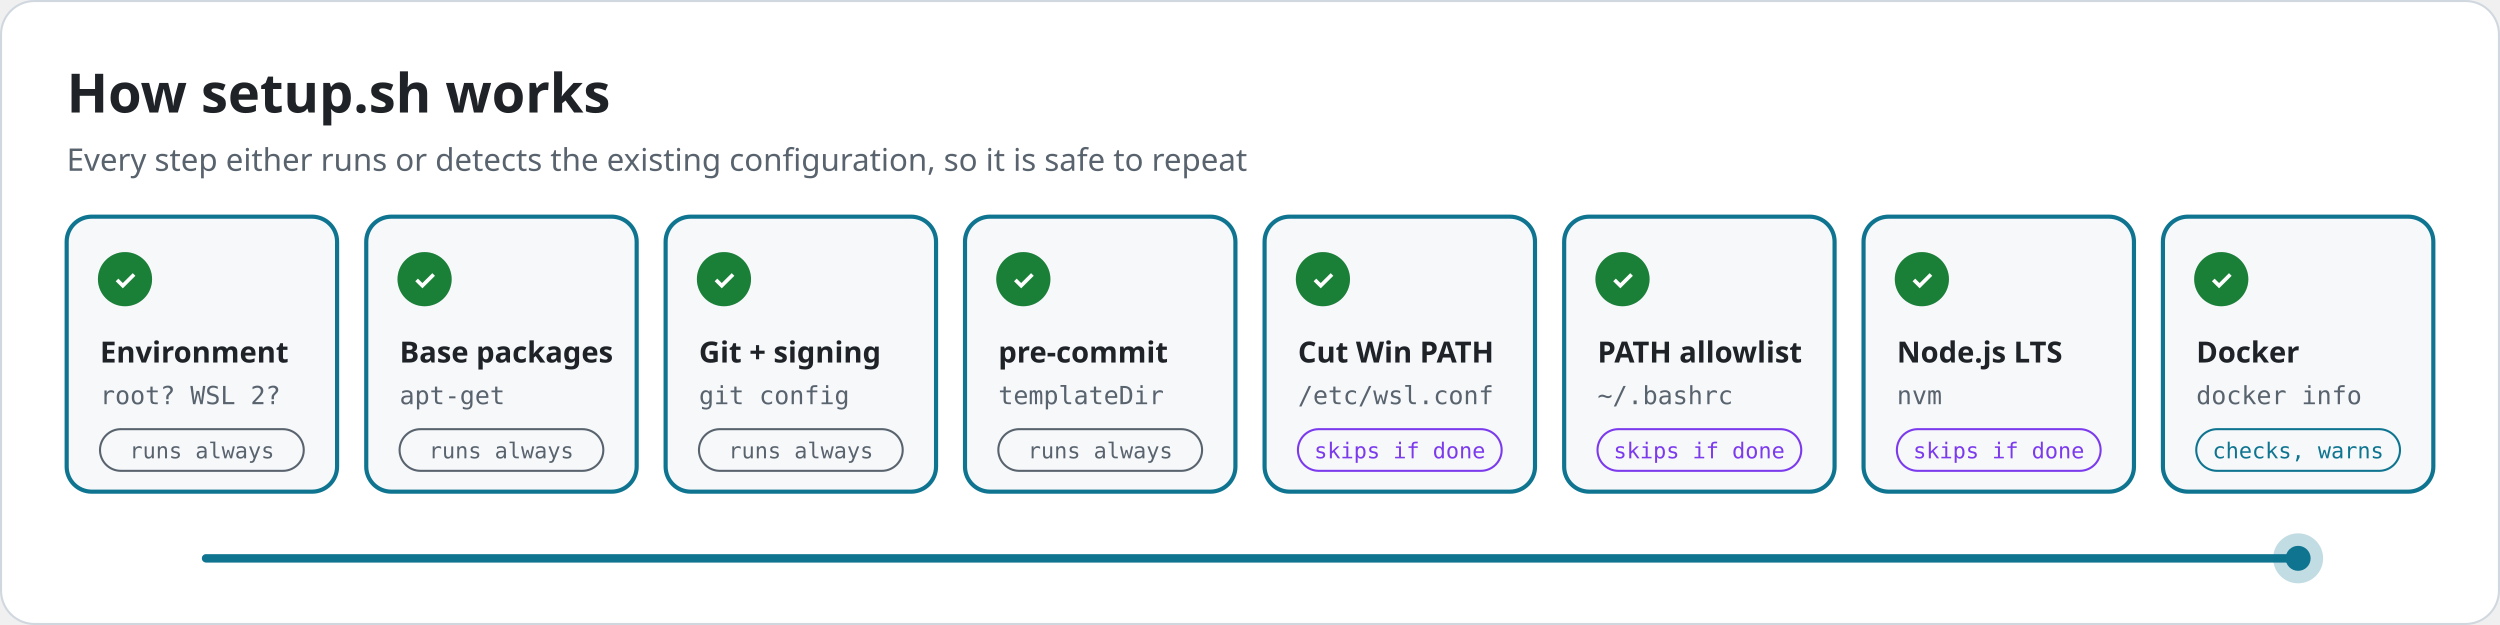
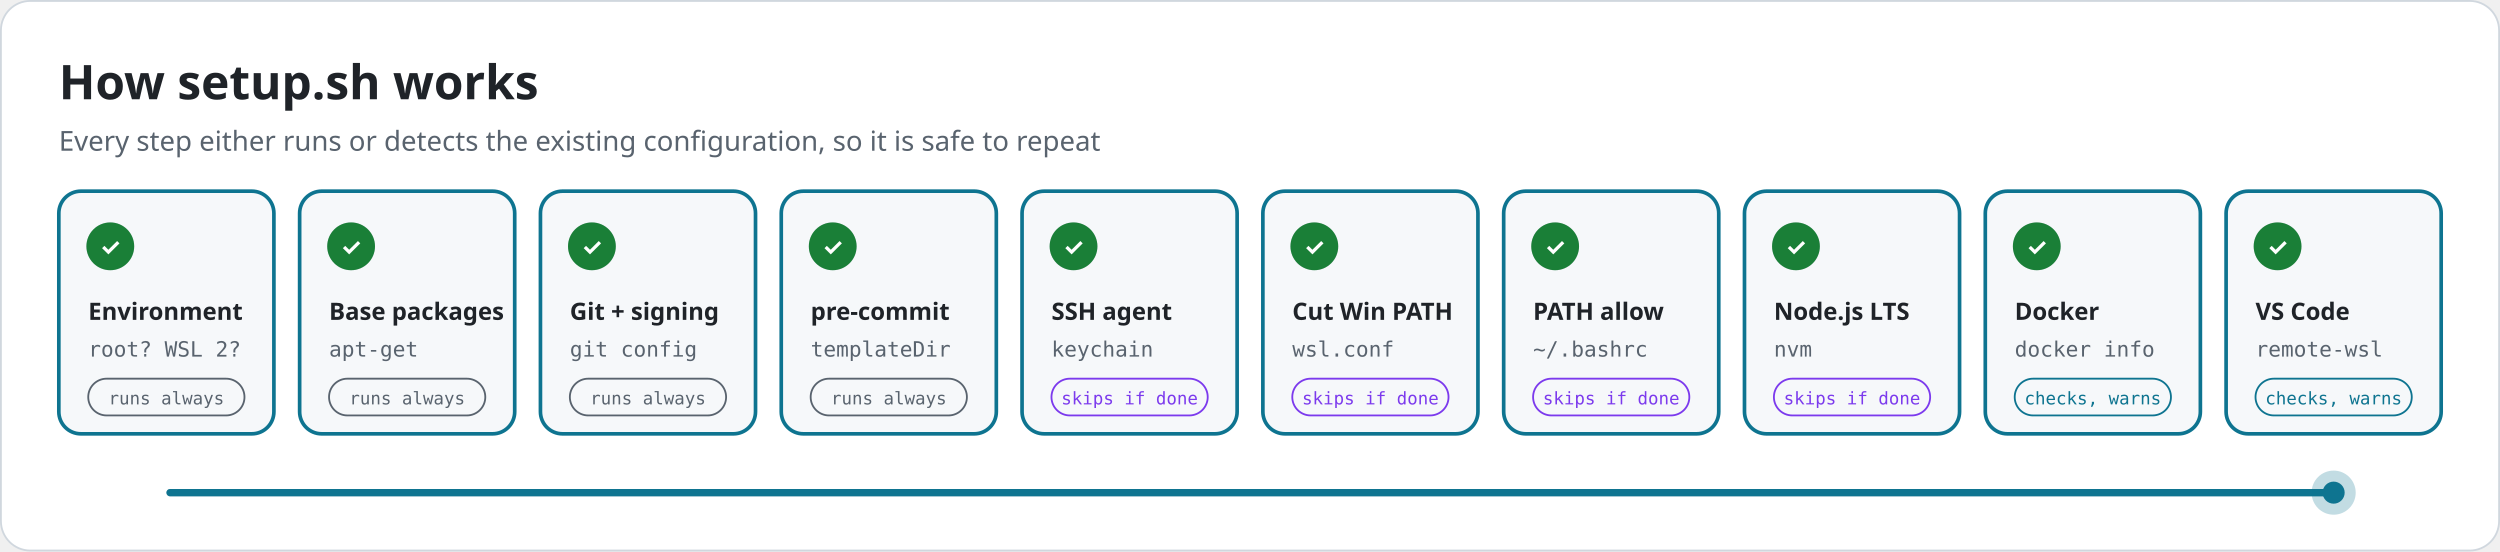
- <svg xmlns="http://www.w3.org/2000/svg" width="1200" height="300" viewBox="0 0 1200 300" role="img" aria-labelledby="title desc">
-   <style>text { font-family: -apple-system, BlinkMacSystemFont, 'Segoe UI', 'Noto Sans', Helvetica, Arial, sans-serif; } .title { font-size: 26px; font-weight: 800; fill: #1f2328; } .sub { font-size: 15px; fill: #59636e; } .mono { font-family: ui-monospace, SFMono-Regular, 'Cascadia Code', Consolas, 'DejaVu Sans Mono', 'Liberation Mono', monospace; }  .step { font-size: 14px; font-weight: 700; fill: #1f2328; } .detail { font-family: ui-monospace, SFMono-Regular, 'Cascadia Code', Consolas, 'DejaVu Sans Mono', 'Liberation Mono', monospace; font-size: 12px; fill: #59636e; } .num { font-size: 13px; font-weight: 700; fill: #1f2328; } .pill { font-family: ui-monospace, SFMono-Regular, 'Cascadia Code', Consolas, 'DejaVu Sans Mono', 'Liberation Mono', monospace; font-size: 10.5px; } .track { transform-box: fill-box; transform-origin: left center; transform: scaleX(1); animation: track 7.5s linear infinite; } @keyframes track { 0% { transform: scaleX(0); opacity: 1; } 75% { transform: scaleX(1); } 94% { opacity: 1; } 100% { transform: scaleX(1); opacity: 0; } } .dot { transform: translateX(1006.2px); animation: dot 7.5s linear infinite; } @keyframes dot { 0% { transform: translateX(0); opacity: 1; } 75% { transform: translateX(1006.2px); } 94% { opacity: 1; } 100% { transform: translateX(1006.2px); opacity: 0; } } .k0 { animation: k0 7.5s linear infinite; } @keyframes k0 { 0%, 0.00% { opacity: 0; } 2.00%, 94% { opacity: 1; } 100% { opacity: 0; } } .k1 { animation: k1 7.5s linear infinite; } @keyframes k1 { 0%, 10.71% { opacity: 0; } 12.71%, 94% { opacity: 1; } 100% { opacity: 0; } } .k2 { animation: k2 7.5s linear infinite; } @keyframes k2 { 0%, 21.43% { opacity: 0; } 23.43%, 94% { opacity: 1; } 100% { opacity: 0; } } .k3 { animation: k3 7.5s linear infinite; } @keyframes k3 { 0%, 32.14% { opacity: 0; } 34.14%, 94% { opacity: 1; } 100% { opacity: 0; } } .k4 { animation: k4 7.5s linear infinite; } @keyframes k4 { 0%, 42.86% { opacity: 0; } 44.86%, 94% { opacity: 1; } 100% { opacity: 0; } } .k5 { animation: k5 7.5s linear infinite; } @keyframes k5 { 0%, 53.57% { opacity: 0; } 55.57%, 94% { opacity: 1; } 100% { opacity: 0; } } .k6 { animation: k6 7.5s linear infinite; } @keyframes k6 { 0%, 64.29% { opacity: 0; } 66.29%, 94% { opacity: 1; } 100% { opacity: 0; } } .k7 { animation: k7 7.5s linear infinite; } @keyframes k7 { 0%, 75.00% { opacity: 0; } 77.00%, 94% { opacity: 1; } 100% { opacity: 0; } } @media (prefers-reduced-motion: reduce) { * { animation: none !important; } }</style>
-   <rect x="0.5" y="0.5" width="1199" height="299" rx="16" fill="#ffffff" stroke="#d0d7de" />
+ <svg xmlns="http://www.w3.org/2000/svg" width="1360" height="300" viewBox="0 0 1360 300" role="img" aria-labelledby="title desc">
+   <style>text { font-family: -apple-system, BlinkMacSystemFont, 'Segoe UI', 'Noto Sans', Helvetica, Arial, sans-serif; } .title { font-size: 26px; font-weight: 800; fill: #1f2328; } .sub { font-size: 15px; fill: #59636e; } .mono { font-family: ui-monospace, SFMono-Regular, 'Cascadia Code', Consolas, 'DejaVu Sans Mono', 'Liberation Mono', monospace; }  .step { font-size: 13px; font-weight: 700; fill: #1f2328; } .detail { font-family: ui-monospace, SFMono-Regular, 'Cascadia Code', Consolas, 'DejaVu Sans Mono', 'Liberation Mono', monospace; font-size: 11.5px; fill: #59636e; } .num { font-size: 13px; font-weight: 700; fill: #1f2328; } .pill { font-family: ui-monospace, SFMono-Regular, 'Cascadia Code', Consolas, 'DejaVu Sans Mono', 'Liberation Mono', monospace; font-size: 9.5px; } .track { transform-box: fill-box; transform-origin: left center; transform: scaleX(1); animation: track 7.5s linear infinite; } @keyframes track { 0% { transform: scaleX(0); opacity: 1; } 75% { transform: scaleX(1); } 94% { opacity: 1; } 100% { transform: scaleX(1); opacity: 0; } } .dot { transform: translateX(1179.0px); animation: dot 7.5s linear infinite; } @keyframes dot { 0% { transform: translateX(0); opacity: 1; } 75% { transform: translateX(1179.0px); } 94% { opacity: 1; } 100% { transform: translateX(1179.0px); opacity: 0; } } .k0 { animation: k0 7.5s linear infinite; } @keyframes k0 { 0%, 0.00% { opacity: 0; } 2.00%, 94% { opacity: 1; } 100% { opacity: 0; } } .k1 { animation: k1 7.5s linear infinite; } @keyframes k1 { 0%, 8.33% { opacity: 0; } 10.33%, 94% { opacity: 1; } 100% { opacity: 0; } } .k2 { animation: k2 7.5s linear infinite; } @keyframes k2 { 0%, 16.67% { opacity: 0; } 18.67%, 94% { opacity: 1; } 100% { opacity: 0; } } .k3 { animation: k3 7.5s linear infinite; } @keyframes k3 { 0%, 25.00% { opacity: 0; } 27.00%, 94% { opacity: 1; } 100% { opacity: 0; } } .k4 { animation: k4 7.5s linear infinite; } @keyframes k4 { 0%, 33.33% { opacity: 0; } 35.33%, 94% { opacity: 1; } 100% { opacity: 0; } } .k5 { animation: k5 7.5s linear infinite; } @keyframes k5 { 0%, 41.67% { opacity: 0; } 43.67%, 94% { opacity: 1; } 100% { opacity: 0; } } .k6 { animation: k6 7.5s linear infinite; } @keyframes k6 { 0%, 50.00% { opacity: 0; } 52.00%, 94% { opacity: 1; } 100% { opacity: 0; } } .k7 { animation: k7 7.5s linear infinite; } @keyframes k7 { 0%, 58.33% { opacity: 0; } 60.33%, 94% { opacity: 1; } 100% { opacity: 0; } } .k8 { animation: k8 7.5s linear infinite; } @keyframes k8 { 0%, 66.67% { opacity: 0; } 68.67%, 94% { opacity: 1; } 100% { opacity: 0; } } .k9 { animation: k9 7.5s linear infinite; } @keyframes k9 { 0%, 75.00% { opacity: 0; } 77.00%, 94% { opacity: 1; } 100% { opacity: 0; } } @media (prefers-reduced-motion: reduce) { * { animation: none !important; } }</style>
+   <rect x="0.5" y="0.5" width="1359" height="299" rx="16" fill="#ffffff" stroke="#d0d7de" />
  <text x="32" y="54" class="title">How setup.sh works</text>
  <text x="32" y="82" class="sub">Every step either runs or detects the existing configuration, so it is safe to repeat</text>
-   <rect x="32.0" y="104" width="129.8" height="132" rx="12" fill="#f6f8fa" stroke="#d0d7de" />
-   <rect class="k0" x="32.0" y="104" width="129.8" height="132" rx="12" fill="none" stroke="#0e7490" stroke-width="2" />
+   <rect x="32.0" y="104" width="117.0" height="132" rx="12" fill="#f6f8fa" stroke="#d0d7de" />
+   <rect class="k0" x="32.0" y="104" width="117.0" height="132" rx="12" fill="none" stroke="#0e7490" stroke-width="2" />
  <circle cx="60.0" cy="134" r="13" fill="#d0d7de" />
  <text x="60.0" y="139" text-anchor="middle" class="num">1</text>
  <g class="k0">
    <circle cx="60.0" cy="134" r="13" fill="#1a7f37" />
    <text x="60.0" y="139" text-anchor="middle" class="num" fill="#ffffff" style="fill:#ffffff">✓</text>
  </g>
  <text x="48.0" y="174" class="step">Environment</text>
  <text x="48.0" y="194" class="detail">root? WSL 2?</text>
-   <rect x="48.0" y="206" width="97.8" height="20" rx="10" fill="none" stroke="#59636e" />
-   <text x="96.9" y="220" text-anchor="middle" class="pill" fill="#59636e">runs always</text>
-   <rect x="175.8" y="104" width="129.8" height="132" rx="12" fill="#f6f8fa" stroke="#d0d7de" />
-   <rect class="k1" x="175.8" y="104" width="129.8" height="132" rx="12" fill="none" stroke="#0e7490" stroke-width="2" />
-   <circle cx="203.8" cy="134" r="13" fill="#d0d7de" />
-   <text x="203.8" y="139" text-anchor="middle" class="num">2</text>
+   <rect x="48.0" y="206" width="85.0" height="20" rx="10" fill="none" stroke="#59636e" />
+   <text x="90.5" y="220" text-anchor="middle" class="pill" fill="#59636e">runs always</text>
+   <rect x="163.0" y="104" width="117.0" height="132" rx="12" fill="#f6f8fa" stroke="#d0d7de" />
+   <rect class="k1" x="163.0" y="104" width="117.0" height="132" rx="12" fill="none" stroke="#0e7490" stroke-width="2" />
+   <circle cx="191.0" cy="134" r="13" fill="#d0d7de" />
+   <text x="191.0" y="139" text-anchor="middle" class="num">2</text>
  <g class="k1">
-     <circle cx="203.8" cy="134" r="13" fill="#1a7f37" />
-     <text x="203.8" y="139" text-anchor="middle" class="num" fill="#ffffff" style="fill:#ffffff">✓</text>
+     <circle cx="191.0" cy="134" r="13" fill="#1a7f37" />
+     <text x="191.0" y="139" text-anchor="middle" class="num" fill="#ffffff" style="fill:#ffffff">✓</text>
  </g>
-   <text x="191.8" y="174" class="step">Base packages</text>
-   <text x="191.8" y="194" class="detail">apt-get</text>
-   <rect x="191.8" y="206" width="97.8" height="20" rx="10" fill="none" stroke="#59636e" />
-   <text x="240.6" y="220" text-anchor="middle" class="pill" fill="#59636e">runs always</text>
-   <rect x="319.5" y="104" width="129.8" height="132" rx="12" fill="#f6f8fa" stroke="#d0d7de" />
-   <rect class="k2" x="319.5" y="104" width="129.8" height="132" rx="12" fill="none" stroke="#0e7490" stroke-width="2" />
-   <circle cx="347.5" cy="134" r="13" fill="#d0d7de" />
-   <text x="347.5" y="139" text-anchor="middle" class="num">3</text>
+   <text x="179.0" y="174" class="step">Base packages</text>
+   <text x="179.0" y="194" class="detail">apt-get</text>
+   <rect x="179.0" y="206" width="85.0" height="20" rx="10" fill="none" stroke="#59636e" />
+   <text x="221.5" y="220" text-anchor="middle" class="pill" fill="#59636e">runs always</text>
+   <rect x="294.0" y="104" width="117.0" height="132" rx="12" fill="#f6f8fa" stroke="#d0d7de" />
+   <rect class="k2" x="294.0" y="104" width="117.0" height="132" rx="12" fill="none" stroke="#0e7490" stroke-width="2" />
+   <circle cx="322.0" cy="134" r="13" fill="#d0d7de" />
+   <text x="322.0" y="139" text-anchor="middle" class="num">3</text>
  <g class="k2">
-     <circle cx="347.5" cy="134" r="13" fill="#1a7f37" />
-     <text x="347.5" y="139" text-anchor="middle" class="num" fill="#ffffff" style="fill:#ffffff">✓</text>
+     <circle cx="322.0" cy="134" r="13" fill="#1a7f37" />
+     <text x="322.0" y="139" text-anchor="middle" class="num" fill="#ffffff" style="fill:#ffffff">✓</text>
  </g>
-   <text x="335.5" y="174" class="step">Git + signing</text>
-   <text x="335.5" y="194" class="detail">git config</text>
-   <rect x="335.5" y="206" width="97.8" height="20" rx="10" fill="none" stroke="#59636e" />
-   <text x="384.4" y="220" text-anchor="middle" class="pill" fill="#59636e">runs always</text>
-   <rect x="463.2" y="104" width="129.8" height="132" rx="12" fill="#f6f8fa" stroke="#d0d7de" />
-   <rect class="k3" x="463.2" y="104" width="129.8" height="132" rx="12" fill="none" stroke="#0e7490" stroke-width="2" />
-   <circle cx="491.2" cy="134" r="13" fill="#d0d7de" />
-   <text x="491.2" y="139" text-anchor="middle" class="num">4</text>
+   <text x="310.0" y="174" class="step">Git + signing</text>
+   <text x="310.0" y="194" class="detail">git config</text>
+   <rect x="310.0" y="206" width="85.0" height="20" rx="10" fill="none" stroke="#59636e" />
+   <text x="352.5" y="220" text-anchor="middle" class="pill" fill="#59636e">runs always</text>
+   <rect x="425.0" y="104" width="117.0" height="132" rx="12" fill="#f6f8fa" stroke="#d0d7de" />
+   <rect class="k3" x="425.0" y="104" width="117.0" height="132" rx="12" fill="none" stroke="#0e7490" stroke-width="2" />
+   <circle cx="453.0" cy="134" r="13" fill="#d0d7de" />
+   <text x="453.0" y="139" text-anchor="middle" class="num">4</text>
  <g class="k3">
-     <circle cx="491.2" cy="134" r="13" fill="#1a7f37" />
-     <text x="491.2" y="139" text-anchor="middle" class="num" fill="#ffffff" style="fill:#ffffff">✓</text>
+     <circle cx="453.0" cy="134" r="13" fill="#1a7f37" />
+     <text x="453.0" y="139" text-anchor="middle" class="num" fill="#ffffff" style="fill:#ffffff">✓</text>
  </g>
-   <text x="479.2" y="174" class="step">pre-commit</text>
-   <text x="479.2" y="194" class="detail">templateDir</text>
-   <rect x="479.2" y="206" width="97.8" height="20" rx="10" fill="none" stroke="#59636e" />
-   <text x="528.1" y="220" text-anchor="middle" class="pill" fill="#59636e">runs always</text>
-   <rect x="607.0" y="104" width="129.8" height="132" rx="12" fill="#f6f8fa" stroke="#d0d7de" />
-   <rect class="k4" x="607.0" y="104" width="129.8" height="132" rx="12" fill="none" stroke="#0e7490" stroke-width="2" />
-   <circle cx="635.0" cy="134" r="13" fill="#d0d7de" />
-   <text x="635.0" y="139" text-anchor="middle" class="num">5</text>
+   <text x="441.0" y="174" class="step">pre-commit</text>
+   <text x="441.0" y="194" class="detail">templateDir</text>
+   <rect x="441.0" y="206" width="85.0" height="20" rx="10" fill="none" stroke="#59636e" />
+   <text x="483.5" y="220" text-anchor="middle" class="pill" fill="#59636e">runs always</text>
+   <rect x="556.0" y="104" width="117.0" height="132" rx="12" fill="#f6f8fa" stroke="#d0d7de" />
+   <rect class="k4" x="556.0" y="104" width="117.0" height="132" rx="12" fill="none" stroke="#0e7490" stroke-width="2" />
+   <circle cx="584.0" cy="134" r="13" fill="#d0d7de" />
+   <text x="584.0" y="139" text-anchor="middle" class="num">5</text>
  <g class="k4">
-     <circle cx="635.0" cy="134" r="13" fill="#1a7f37" />
-     <text x="635.0" y="139" text-anchor="middle" class="num" fill="#ffffff" style="fill:#ffffff">✓</text>
+     <circle cx="584.0" cy="134" r="13" fill="#1a7f37" />
+     <text x="584.0" y="139" text-anchor="middle" class="num" fill="#ffffff" style="fill:#ffffff">✓</text>
  </g>
-   <text x="623.0" y="174" class="step">Cut Win PATH</text>
-   <text x="623.0" y="194" class="detail">/etc/wsl.conf</text>
-   <rect x="623.0" y="206" width="97.8" height="20" rx="10" fill="none" stroke="#7c3aed" />
-   <text x="671.9" y="220" text-anchor="middle" class="pill" fill="#7c3aed">skips if done</text>
-   <rect x="750.8" y="104" width="129.8" height="132" rx="12" fill="#f6f8fa" stroke="#d0d7de" />
-   <rect class="k5" x="750.8" y="104" width="129.8" height="132" rx="12" fill="none" stroke="#0e7490" stroke-width="2" />
-   <circle cx="778.8" cy="134" r="13" fill="#d0d7de" />
-   <text x="778.8" y="139" text-anchor="middle" class="num">6</text>
+   <text x="572.0" y="174" class="step">SSH agent</text>
+   <text x="572.0" y="194" class="detail">keychain</text>
+   <rect x="572.0" y="206" width="85.0" height="20" rx="10" fill="none" stroke="#7c3aed" />
+   <text x="614.5" y="220" text-anchor="middle" class="pill" fill="#7c3aed">skips if done</text>
+   <rect x="687.0" y="104" width="117.0" height="132" rx="12" fill="#f6f8fa" stroke="#d0d7de" />
+   <rect class="k5" x="687.0" y="104" width="117.0" height="132" rx="12" fill="none" stroke="#0e7490" stroke-width="2" />
+   <circle cx="715.0" cy="134" r="13" fill="#d0d7de" />
+   <text x="715.0" y="139" text-anchor="middle" class="num">6</text>
  <g class="k5">
-     <circle cx="778.8" cy="134" r="13" fill="#1a7f37" />
-     <text x="778.8" y="139" text-anchor="middle" class="num" fill="#ffffff" style="fill:#ffffff">✓</text>
+     <circle cx="715.0" cy="134" r="13" fill="#1a7f37" />
+     <text x="715.0" y="139" text-anchor="middle" class="num" fill="#ffffff" style="fill:#ffffff">✓</text>
  </g>
-   <text x="766.8" y="174" class="step">PATH allowlist</text>
-   <text x="766.8" y="194" class="detail">~/.bashrc</text>
-   <rect x="766.8" y="206" width="97.8" height="20" rx="10" fill="none" stroke="#7c3aed" />
-   <text x="815.6" y="220" text-anchor="middle" class="pill" fill="#7c3aed">skips if done</text>
-   <rect x="894.5" y="104" width="129.8" height="132" rx="12" fill="#f6f8fa" stroke="#d0d7de" />
-   <rect class="k6" x="894.5" y="104" width="129.8" height="132" rx="12" fill="none" stroke="#0e7490" stroke-width="2" />
-   <circle cx="922.5" cy="134" r="13" fill="#d0d7de" />
-   <text x="922.5" y="139" text-anchor="middle" class="num">7</text>
+   <text x="703.0" y="174" class="step">Cut Win PATH</text>
+   <text x="703.0" y="194" class="detail">wsl.conf</text>
+   <rect x="703.0" y="206" width="85.0" height="20" rx="10" fill="none" stroke="#7c3aed" />
+   <text x="745.5" y="220" text-anchor="middle" class="pill" fill="#7c3aed">skips if done</text>
+   <rect x="818.0" y="104" width="117.0" height="132" rx="12" fill="#f6f8fa" stroke="#d0d7de" />
+   <rect class="k6" x="818.0" y="104" width="117.0" height="132" rx="12" fill="none" stroke="#0e7490" stroke-width="2" />
+   <circle cx="846.0" cy="134" r="13" fill="#d0d7de" />
+   <text x="846.0" y="139" text-anchor="middle" class="num">7</text>
  <g class="k6">
-     <circle cx="922.5" cy="134" r="13" fill="#1a7f37" />
-     <text x="922.5" y="139" text-anchor="middle" class="num" fill="#ffffff" style="fill:#ffffff">✓</text>
+     <circle cx="846.0" cy="134" r="13" fill="#1a7f37" />
+     <text x="846.0" y="139" text-anchor="middle" class="num" fill="#ffffff" style="fill:#ffffff">✓</text>
  </g>
-   <text x="910.5" y="174" class="step">Node.js LTS</text>
-   <text x="910.5" y="194" class="detail">nvm</text>
-   <rect x="910.5" y="206" width="97.8" height="20" rx="10" fill="none" stroke="#7c3aed" />
-   <text x="959.4" y="220" text-anchor="middle" class="pill" fill="#7c3aed">skips if done</text>
-   <rect x="1038.2" y="104" width="129.8" height="132" rx="12" fill="#f6f8fa" stroke="#d0d7de" />
-   <rect class="k7" x="1038.2" y="104" width="129.8" height="132" rx="12" fill="none" stroke="#0e7490" stroke-width="2" />
-   <circle cx="1066.2" cy="134" r="13" fill="#d0d7de" />
-   <text x="1066.2" y="139" text-anchor="middle" class="num">8</text>
+   <text x="834.0" y="174" class="step">PATH allow</text>
+   <text x="834.0" y="194" class="detail">~/.bashrc</text>
+   <rect x="834.0" y="206" width="85.0" height="20" rx="10" fill="none" stroke="#7c3aed" />
+   <text x="876.5" y="220" text-anchor="middle" class="pill" fill="#7c3aed">skips if done</text>
+   <rect x="949.0" y="104" width="117.0" height="132" rx="12" fill="#f6f8fa" stroke="#d0d7de" />
+   <rect class="k7" x="949.0" y="104" width="117.0" height="132" rx="12" fill="none" stroke="#0e7490" stroke-width="2" />
+   <circle cx="977.0" cy="134" r="13" fill="#d0d7de" />
+   <text x="977.0" y="139" text-anchor="middle" class="num">8</text>
  <g class="k7">
-     <circle cx="1066.2" cy="134" r="13" fill="#1a7f37" />
-     <text x="1066.2" y="139" text-anchor="middle" class="num" fill="#ffffff" style="fill:#ffffff">✓</text>
+     <circle cx="977.0" cy="134" r="13" fill="#1a7f37" />
+     <text x="977.0" y="139" text-anchor="middle" class="num" fill="#ffffff" style="fill:#ffffff">✓</text>
  </g>
-   <text x="1054.2" y="174" class="step">Docker</text>
-   <text x="1054.2" y="194" class="detail">docker info</text>
-   <rect x="1054.2" y="206" width="97.8" height="20" rx="10" fill="none" stroke="#0e7490" />
-   <text x="1103.1" y="220" text-anchor="middle" class="pill" fill="#0e7490">checks, warns</text>
-   <rect x="96.9" y="266" width="1006.2" height="4" rx="2" fill="#d0d7de" />
-   <rect class="track" x="96.9" y="266" width="1006.2" height="4" rx="2" fill="#0e7490" />
+   <text x="965.0" y="174" class="step">Node.js LTS</text>
+   <text x="965.0" y="194" class="detail">nvm</text>
+   <rect x="965.0" y="206" width="85.0" height="20" rx="10" fill="none" stroke="#7c3aed" />
+   <text x="1007.5" y="220" text-anchor="middle" class="pill" fill="#7c3aed">skips if done</text>
+   <rect x="1080.0" y="104" width="117.0" height="132" rx="12" fill="#f6f8fa" stroke="#d0d7de" />
+   <rect class="k8" x="1080.0" y="104" width="117.0" height="132" rx="12" fill="none" stroke="#0e7490" stroke-width="2" />
+   <circle cx="1108.0" cy="134" r="13" fill="#d0d7de" />
+   <text x="1108.0" y="139" text-anchor="middle" class="num">9</text>
+   <g class="k8">
+     <circle cx="1108.0" cy="134" r="13" fill="#1a7f37" />
+     <text x="1108.0" y="139" text-anchor="middle" class="num" fill="#ffffff" style="fill:#ffffff">✓</text>
+   </g>
+   <text x="1096.0" y="174" class="step">Docker</text>
+   <text x="1096.0" y="194" class="detail">docker info</text>
+   <rect x="1096.0" y="206" width="85.0" height="20" rx="10" fill="none" stroke="#0e7490" />
+   <text x="1138.5" y="220" text-anchor="middle" class="pill" fill="#0e7490">checks, warns</text>
+   <rect x="1211.0" y="104" width="117.0" height="132" rx="12" fill="#f6f8fa" stroke="#d0d7de" />
+   <rect class="k9" x="1211.0" y="104" width="117.0" height="132" rx="12" fill="none" stroke="#0e7490" stroke-width="2" />
+   <circle cx="1239.0" cy="134" r="13" fill="#d0d7de" />
+   <text x="1239.0" y="139" text-anchor="middle" class="num">10</text>
+   <g class="k9">
+     <circle cx="1239.0" cy="134" r="13" fill="#1a7f37" />
+     <text x="1239.0" y="139" text-anchor="middle" class="num" fill="#ffffff" style="fill:#ffffff">✓</text>
+   </g>
+   <text x="1227.0" y="174" class="step">VS Code</text>
+   <text x="1227.0" y="194" class="detail">remote-wsl</text>
+   <rect x="1227.0" y="206" width="85.0" height="20" rx="10" fill="none" stroke="#0e7490" />
+   <text x="1269.5" y="220" text-anchor="middle" class="pill" fill="#0e7490">checks, warns</text>
+   <rect x="90.5" y="266" width="1179.0" height="4" rx="2" fill="#d0d7de" />
+   <rect class="track" x="90.5" y="266" width="1179.0" height="4" rx="2" fill="#0e7490" />
  <g class="dot">
-     <circle cx="96.9" cy="268" r="12" fill="#0e7490" fill-opacity="0.25" />
-     <circle cx="96.9" cy="268" r="6" fill="#0e7490" />
+     <circle cx="90.5" cy="268" r="12" fill="#0e7490" fill-opacity="0.25" />
+     <circle cx="90.5" cy="268" r="6" fill="#0e7490" />
  </g>
</svg>
